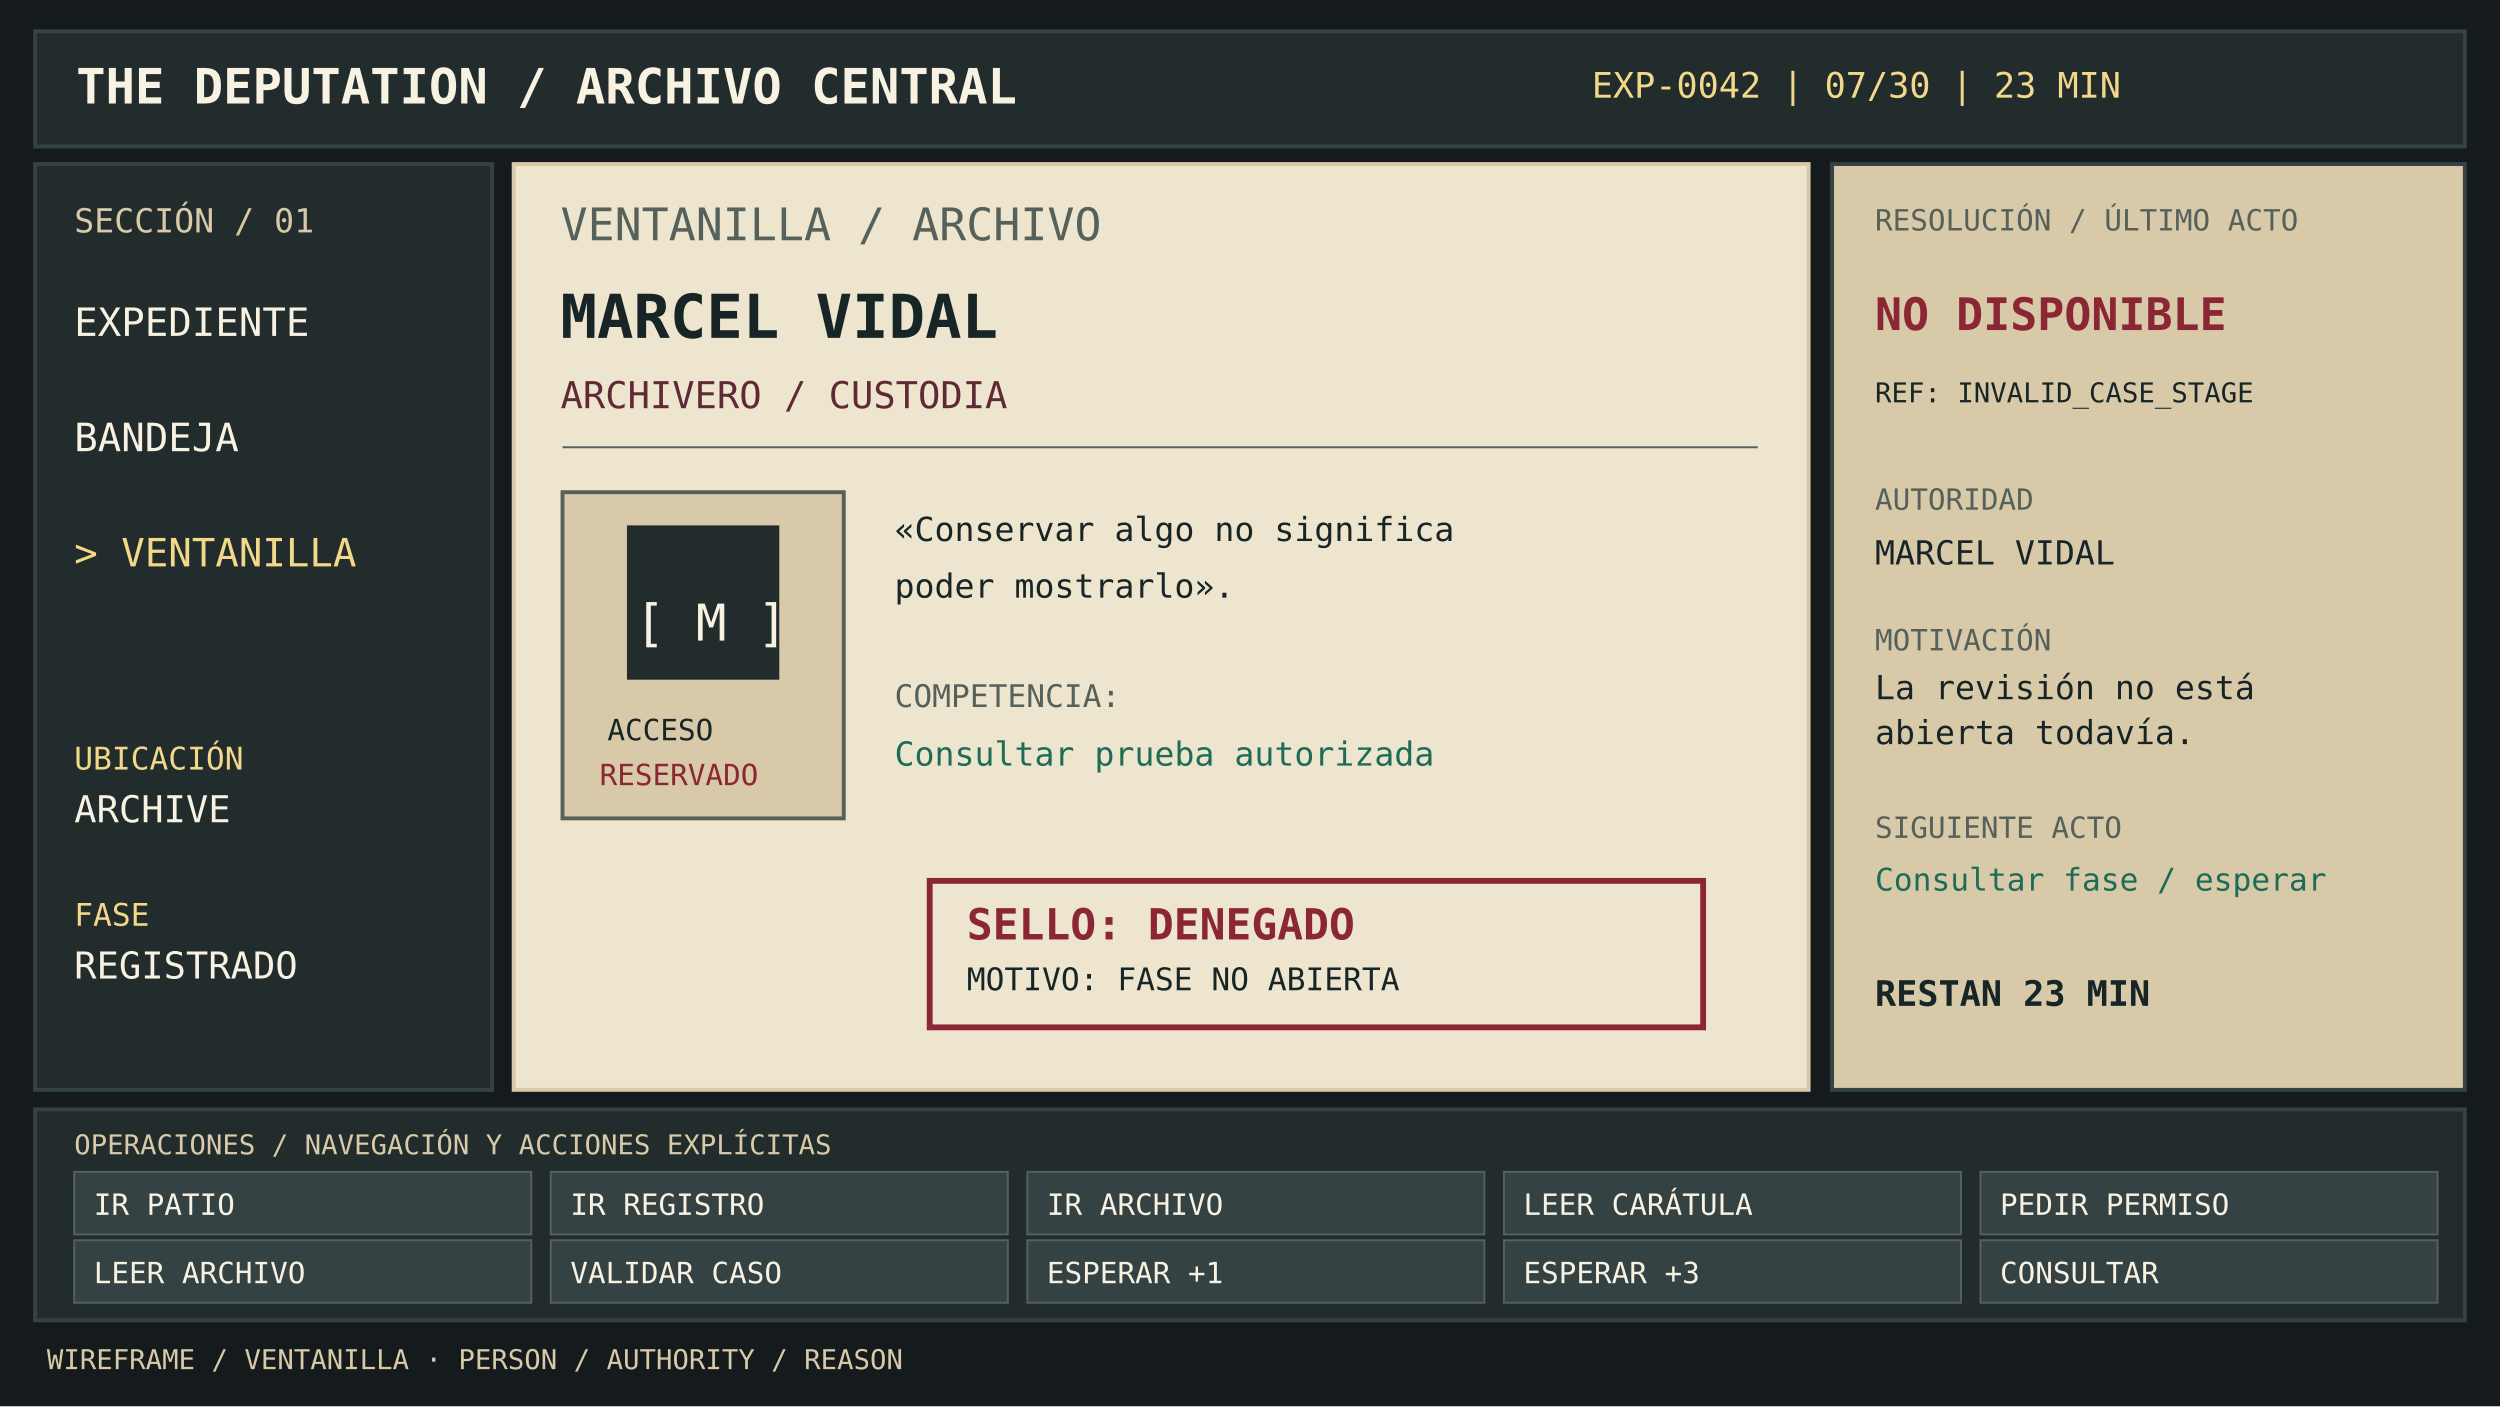
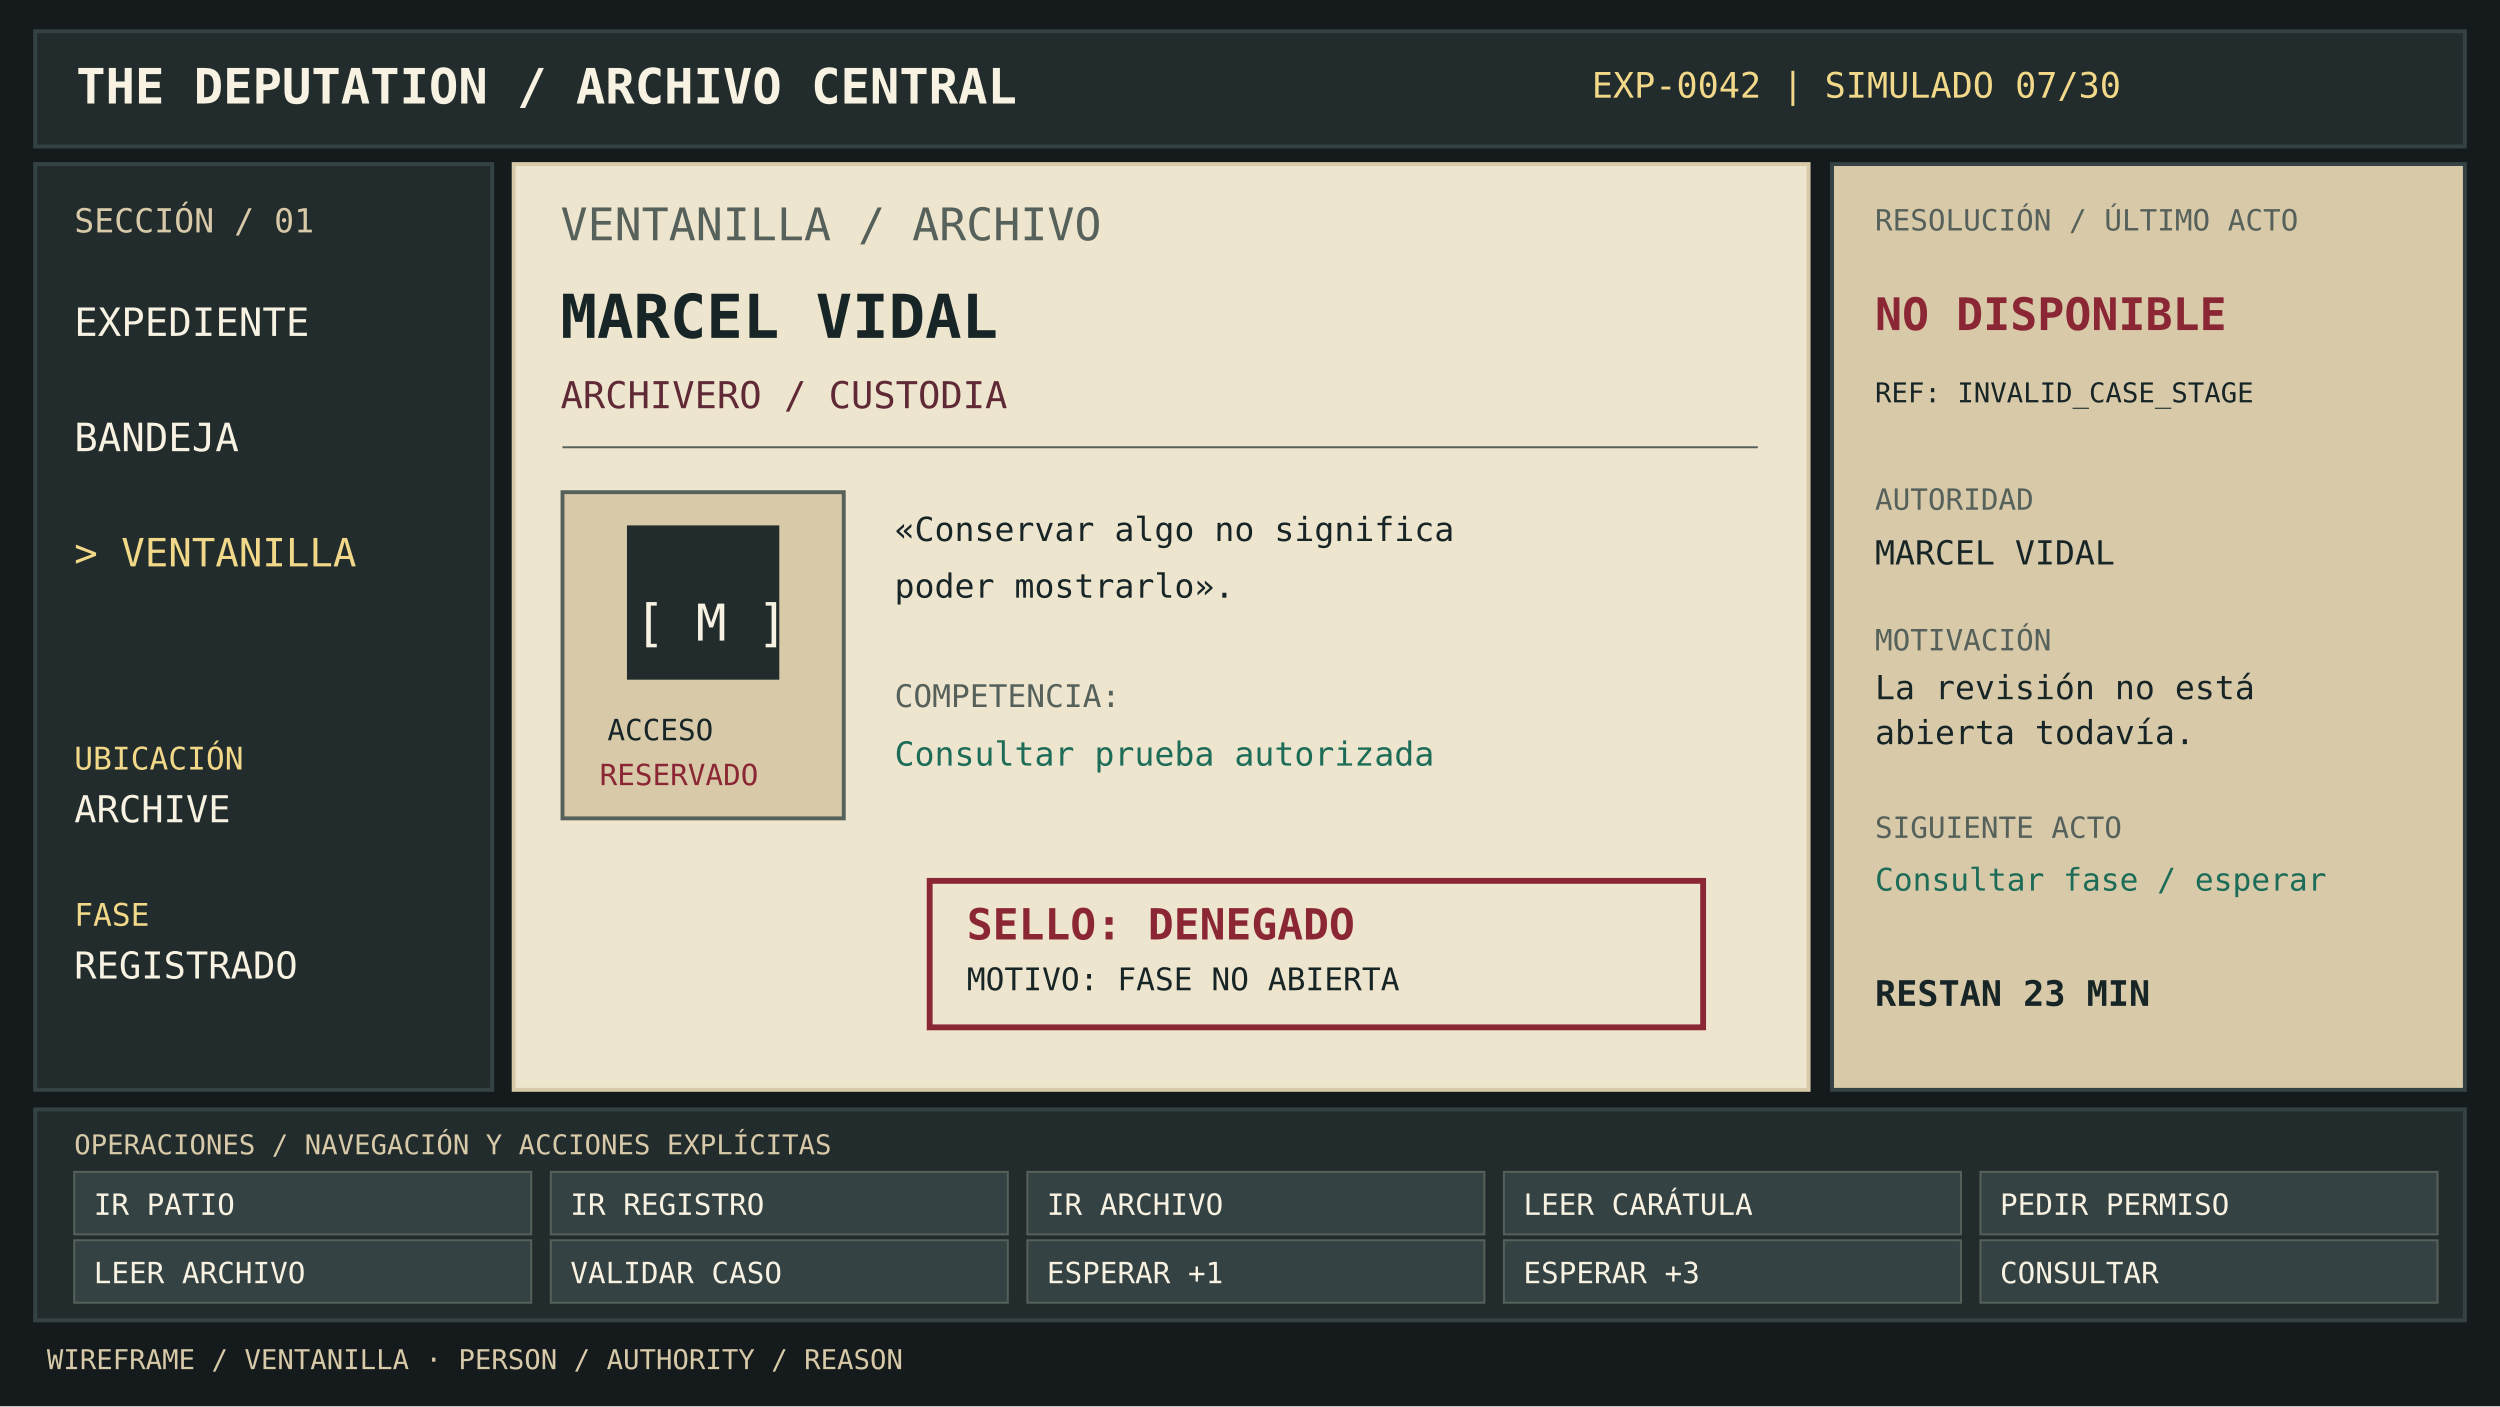
<svg xmlns="http://www.w3.org/2000/svg" width="1280" height="720" viewBox="0 0 1280 720" role="img" aria-label="THE DEPUTATION — VENTANILLA">
  <rect x="0" y="0" width="1280" height="720" fill="#151B1C" stroke="none" stroke-width="1" />
  <rect x="18" y="16" width="1244" height="59" fill="#222C2C" stroke="#354243" stroke-width="2" />
  <text x="39" y="53" font-family="DejaVu Sans Mono,Liberation Mono,monospace" font-size="25" font-weight="700" fill="#F8F2E2">THE DEPUTATION  /  ARCHIVO CENTRAL</text>
-   <text x="815" y="50" font-family="DejaVu Sans Mono,Liberation Mono,monospace" font-size="18" font-weight="400" fill="#F2D889">EXP-0042  |  07/30  |  23 MIN</text>
+   <text x="815" y="50" font-family="DejaVu Sans Mono,Liberation Mono,monospace" font-size="18" font-weight="400" fill="#F2D889">EXP-0042  |  SIMULADO 07/30</text>
  <rect x="18" y="84" width="234" height="474" fill="#222C2C" stroke="#354243" stroke-width="2" />
  <text x="38" y="119" font-family="DejaVu Sans Mono,Liberation Mono,monospace" font-size="17" font-weight="400" fill="#D8CAA9">SECCIÓN / 01</text>
  <text x="38" y="172" font-family="DejaVu Sans Mono,Liberation Mono,monospace" font-size="20" font-weight="400" fill="#F8F2E2">  EXPEDIENTE</text>
  <text x="38" y="231" font-family="DejaVu Sans Mono,Liberation Mono,monospace" font-size="20" font-weight="400" fill="#F8F2E2">  BANDEJA</text>
  <text x="38" y="290" font-family="DejaVu Sans Mono,Liberation Mono,monospace" font-size="20" font-weight="400" fill="#F2D889">&gt; VENTANILLA</text>
  <text x="38" y="394" font-family="DejaVu Sans Mono,Liberation Mono,monospace" font-size="16" font-weight="400" fill="#F2D889">UBICACIÓN</text>
  <text x="38" y="421" font-family="DejaVu Sans Mono,Liberation Mono,monospace" font-size="19" font-weight="400" fill="#F8F2E2">ARCHIVE</text>
  <text x="38" y="474" font-family="DejaVu Sans Mono,Liberation Mono,monospace" font-size="16" font-weight="400" fill="#F2D889">FASE</text>
  <text x="38" y="501" font-family="DejaVu Sans Mono,Liberation Mono,monospace" font-size="19" font-weight="400" fill="#F8F2E2">REGISTRADO</text>
  <rect x="263" y="84" width="663" height="474" fill="#EEE5CE" stroke="#D8CAA9" stroke-width="2" />
  <rect x="938" y="84" width="324" height="474" fill="#D8CAA9" stroke="#354243" stroke-width="2" />
  <text x="960" y="118" font-family="DejaVu Sans Mono,Liberation Mono,monospace" font-size="15" font-weight="400" fill="#55615A">RESOLUCIÓN / ÚLTIMO ACTO</text>
  <text x="960" y="169" font-family="DejaVu Sans Mono,Liberation Mono,monospace" font-size="23" font-weight="700" fill="#8B2734">NO DISPONIBLE</text>
  <text x="960" y="206" font-family="DejaVu Sans Mono,Liberation Mono,monospace" font-size="14" font-weight="400" fill="#172527">REF: INVALID_CASE_STAGE</text>
  <text x="960" y="261" font-family="DejaVu Sans Mono,Liberation Mono,monospace" font-size="15" font-weight="400" fill="#55615A">AUTORIDAD</text>
  <text x="960" y="289" font-family="DejaVu Sans Mono,Liberation Mono,monospace" font-size="17" font-weight="400" fill="#172527">MARCEL VIDAL</text>
  <text x="960" y="333" font-family="DejaVu Sans Mono,Liberation Mono,monospace" font-size="15" font-weight="400" fill="#55615A">MOTIVACIÓN</text>
  <text x="960" y="358" font-family="DejaVu Sans Mono,Liberation Mono,monospace" font-size="17" font-weight="400" fill="#172527">La revisión no está</text>
  <text x="960" y="381" font-family="DejaVu Sans Mono,Liberation Mono,monospace" font-size="17" font-weight="400" fill="#172527">abierta todavía.</text>
  <text x="960" y="429" font-family="DejaVu Sans Mono,Liberation Mono,monospace" font-size="15" font-weight="400" fill="#55615A">SIGUIENTE ACTO</text>
  <text x="960" y="456" font-family="DejaVu Sans Mono,Liberation Mono,monospace" font-size="16" font-weight="400" fill="#1D6C58">Consultar fase / esperar</text>
  <text x="960" y="515" font-family="DejaVu Sans Mono,Liberation Mono,monospace" font-size="18" font-weight="700" fill="#172527">RESTAN 23 MIN</text>
  <rect x="18" y="568" width="1244" height="108" fill="#222C2C" stroke="#354243" stroke-width="2" />
  <text x="38" y="591" font-family="DejaVu Sans Mono,Liberation Mono,monospace" font-size="14" font-weight="400" fill="#D8CAA9">OPERACIONES / NAVEGACIÓN Y ACCIONES EXPLÍCITAS</text>
  <rect x="38" y="600" width="234" height="32" fill="#354243" stroke="#55615A" stroke-width="1" />
  <text x="48" y="622" font-family="DejaVu Sans Mono,Liberation Mono,monospace" font-size="15" font-weight="400" fill="#F8F2E2">IR PATIO</text>
  <rect x="282" y="600" width="234" height="32" fill="#354243" stroke="#55615A" stroke-width="1" />
  <text x="292" y="622" font-family="DejaVu Sans Mono,Liberation Mono,monospace" font-size="15" font-weight="400" fill="#F8F2E2">IR REGISTRO</text>
  <rect x="526" y="600" width="234" height="32" fill="#354243" stroke="#55615A" stroke-width="1" />
  <text x="536" y="622" font-family="DejaVu Sans Mono,Liberation Mono,monospace" font-size="15" font-weight="400" fill="#F8F2E2">IR ARCHIVO</text>
  <rect x="770" y="600" width="234" height="32" fill="#354243" stroke="#55615A" stroke-width="1" />
  <text x="780" y="622" font-family="DejaVu Sans Mono,Liberation Mono,monospace" font-size="15" font-weight="400" fill="#F8F2E2">LEER CARÁTULA</text>
  <rect x="1014" y="600" width="234" height="32" fill="#354243" stroke="#55615A" stroke-width="1" />
  <text x="1024" y="622" font-family="DejaVu Sans Mono,Liberation Mono,monospace" font-size="15" font-weight="400" fill="#F8F2E2">PEDIR PERMISO</text>
  <rect x="38" y="635" width="234" height="32" fill="#354243" stroke="#55615A" stroke-width="1" />
  <text x="48" y="657" font-family="DejaVu Sans Mono,Liberation Mono,monospace" font-size="15" font-weight="400" fill="#F8F2E2">LEER ARCHIVO</text>
  <rect x="282" y="635" width="234" height="32" fill="#354243" stroke="#55615A" stroke-width="1" />
  <text x="292" y="657" font-family="DejaVu Sans Mono,Liberation Mono,monospace" font-size="15" font-weight="400" fill="#F8F2E2">VALIDAR CASO</text>
  <rect x="526" y="635" width="234" height="32" fill="#354243" stroke="#55615A" stroke-width="1" />
  <text x="536" y="657" font-family="DejaVu Sans Mono,Liberation Mono,monospace" font-size="15" font-weight="400" fill="#F8F2E2">ESPERAR +1</text>
  <rect x="770" y="635" width="234" height="32" fill="#354243" stroke="#55615A" stroke-width="1" />
  <text x="780" y="657" font-family="DejaVu Sans Mono,Liberation Mono,monospace" font-size="15" font-weight="400" fill="#F8F2E2">ESPERAR +3</text>
  <rect x="1014" y="635" width="234" height="32" fill="#354243" stroke="#55615A" stroke-width="1" />
  <text x="1024" y="657" font-family="DejaVu Sans Mono,Liberation Mono,monospace" font-size="15" font-weight="400" fill="#F8F2E2">CONSULTAR</text>
  <text x="287" y="123" font-family="DejaVu Sans Mono,Liberation Mono,monospace" font-size="23" font-weight="400" fill="#55615A">VENTANILLA / ARCHIVO</text>
  <text x="287" y="173" font-family="DejaVu Sans Mono,Liberation Mono,monospace" font-size="31" font-weight="700" fill="#172527">MARCEL VIDAL</text>
  <text x="287" y="209" font-family="DejaVu Sans Mono,Liberation Mono,monospace" font-size="19" font-weight="400" fill="#602936">ARCHIVERO  /  CUSTODIA</text>
  <line x1="288" y1="229" x2="900" y2="229" stroke="#55615A" stroke-width="1" />
  <rect x="288" y="252" width="144" height="167" fill="#D8CAA9" stroke="#55615A" stroke-width="2" />
  <rect x="321" y="269" width="78" height="79" fill="#222C2C" stroke="none" stroke-width="1" />
  <text x="325" y="328" font-family="DejaVu Sans Mono,Liberation Mono,monospace" font-size="26" font-weight="400" fill="#F8F2E2">[ M ]</text>
  <text x="311" y="379" font-family="DejaVu Sans Mono,Liberation Mono,monospace" font-size="15" font-weight="400" fill="#172527">ACCESO</text>
  <text x="307" y="402" font-family="DejaVu Sans Mono,Liberation Mono,monospace" font-size="15" font-weight="400" fill="#8B2734">RESERVADO</text>
  <text x="458" y="277" font-family="DejaVu Sans Mono,Liberation Mono,monospace" font-size="17" font-weight="400" fill="#172527">«Conservar algo no significa</text>
  <text x="458" y="306" font-family="DejaVu Sans Mono,Liberation Mono,monospace" font-size="17" font-weight="400" fill="#172527">  poder mostrarlo».</text>
  <text x="458" y="362" font-family="DejaVu Sans Mono,Liberation Mono,monospace" font-size="16" font-weight="400" fill="#55615A">COMPETENCIA:</text>
  <text x="458" y="392" font-family="DejaVu Sans Mono,Liberation Mono,monospace" font-size="17" font-weight="400" fill="#1D6C58">Consultar prueba autorizada</text>
  <rect x="476" y="451" width="396" height="75" fill="#EEE5CE" stroke="#8B2734" stroke-width="3" />
  <text x="495" y="481" font-family="DejaVu Sans Mono,Liberation Mono,monospace" font-size="22" font-weight="700" fill="#8B2734">SELLO: DENEGADO</text>
  <text x="495" y="507" font-family="DejaVu Sans Mono,Liberation Mono,monospace" font-size="16" font-weight="400" fill="#172527">MOTIVO: FASE NO ABIERTA</text>
  <text x="24" y="701" font-family="DejaVu Sans Mono,Liberation Mono,monospace" font-size="14" font-weight="400" fill="#D8CAA9">WIREFRAME / VENTANILLA · PERSON / AUTHORITY / REASON</text>
</svg>
